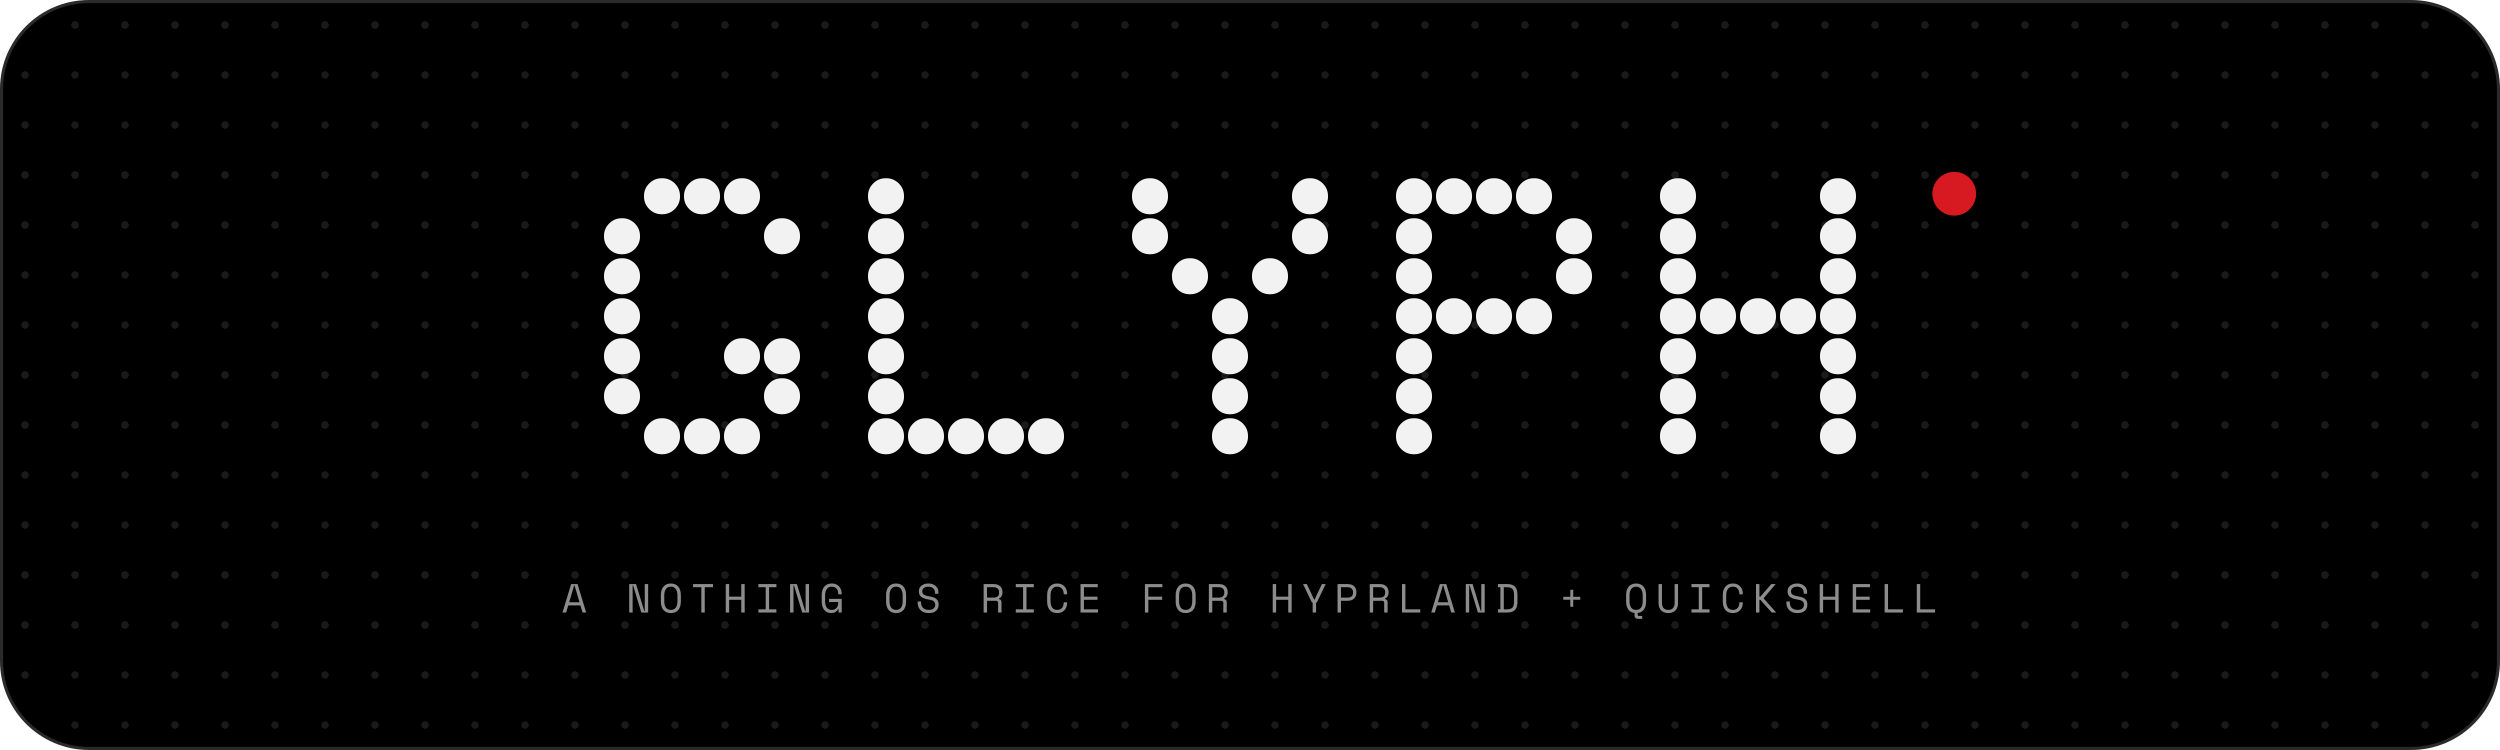
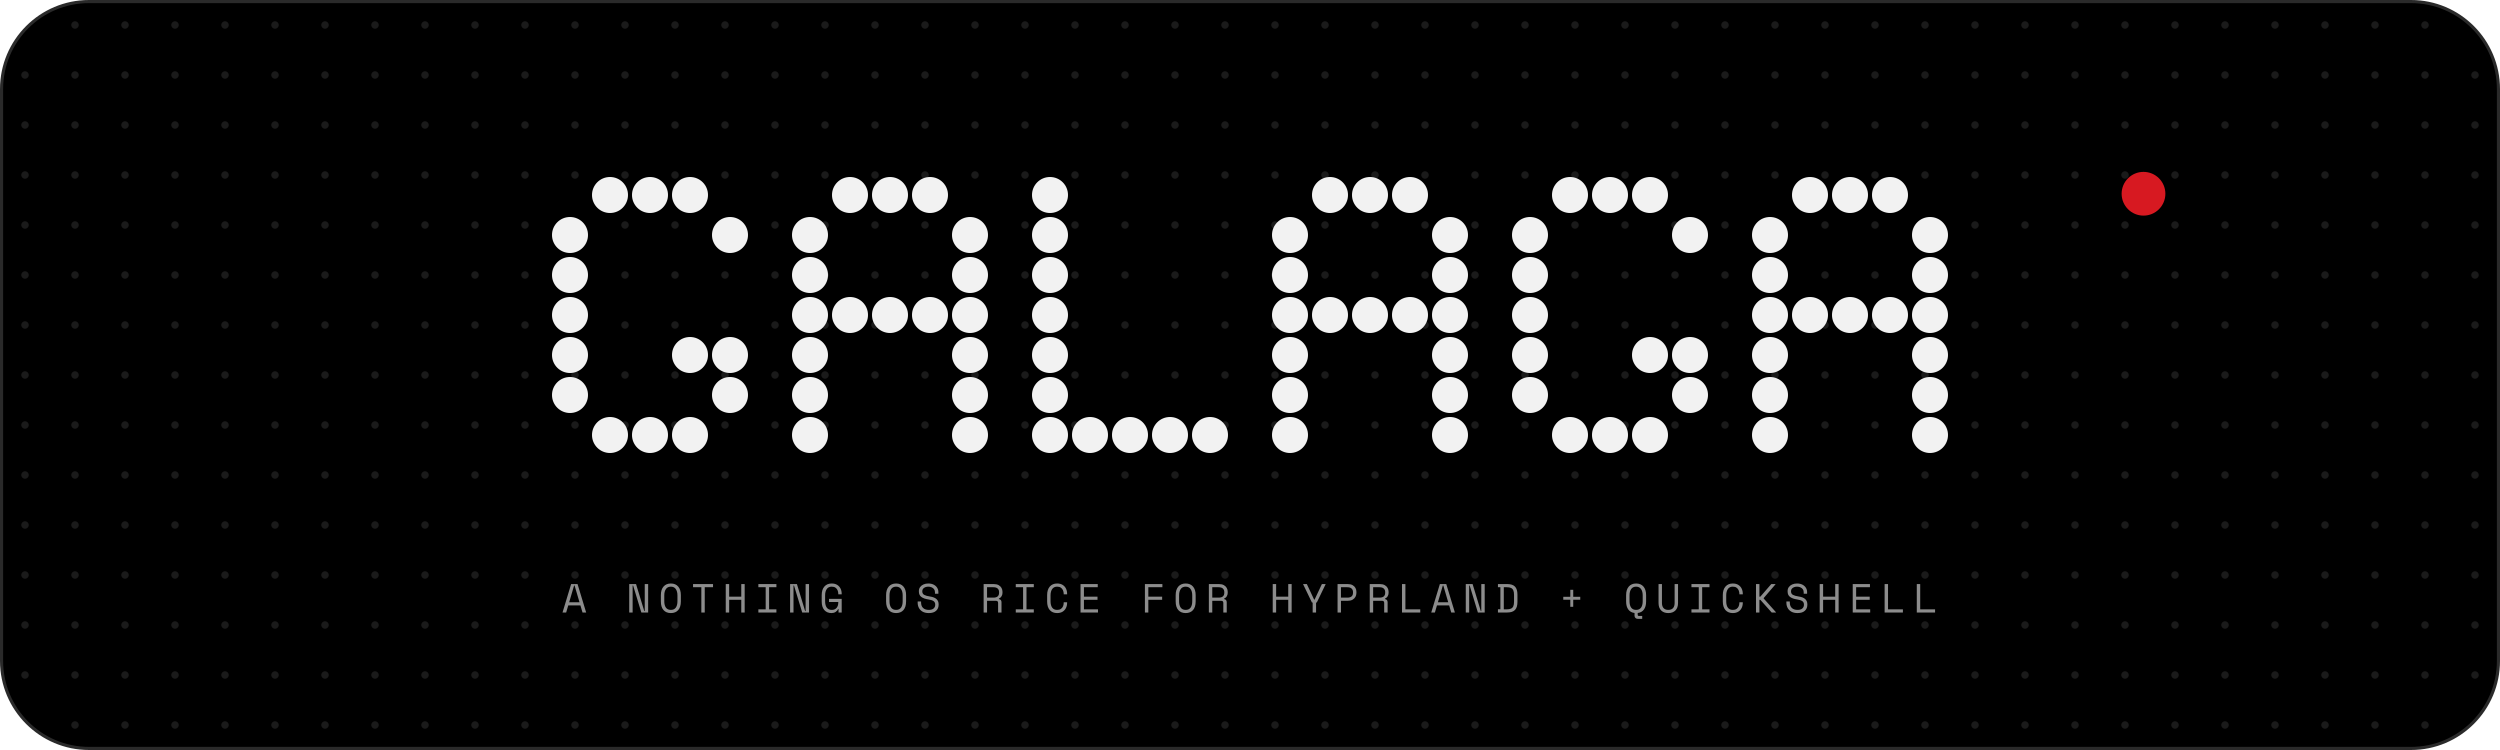
<svg xmlns="http://www.w3.org/2000/svg" width="800" height="240" viewBox="0 0 800 240">
  <defs>
    <pattern id="g" width="16" height="16" patternUnits="userSpaceOnUse">
      <circle cx="8.0" cy="8.0" r="1.2" fill="#1A1A1A" />
    </pattern>
  </defs>
  <rect x=".5" y=".5" width="799" height="239" rx="28" fill="#000000" stroke="#2A2A2A" />
  <rect x="1" y="1" width="798" height="238" rx="28" fill="url(#g)" />
-   <path transform="translate(192.64 146)" fill="#F2F2F2" d="M19.072 -88.96Q16.768 -88.96 15.104 -87.296Q13.44 -85.632 13.44 -83.328V-83.072Q13.44 -80.768 15.104 -79.104Q16.768 -77.44 19.072 -77.44H19.328Q21.632 -77.44 23.296 -79.104Q24.96 -80.768 24.96 -83.072V-83.328Q24.96 -85.632 23.296 -87.296Q21.632 -88.96 19.328 -88.96ZM31.872 -88.96Q29.568 -88.96 27.904 -87.296Q26.24 -85.632 26.24 -83.328V-83.072Q26.24 -80.768 27.904 -79.104Q29.568 -77.44 31.872 -77.44H32.128Q34.432 -77.44 36.096 -79.104Q37.76 -80.768 37.76 -83.072V-83.328Q37.76 -85.632 36.096 -87.296Q34.432 -88.96 32.128 -88.96ZM44.672 -88.96Q42.368 -88.96 40.704 -87.296Q39.04 -85.632 39.04 -83.328V-83.072Q39.04 -80.768 40.704 -79.104Q42.368 -77.44 44.672 -77.44H44.928Q47.232 -77.44 48.896 -79.104Q50.56 -80.768 50.56 -83.072V-83.328Q50.56 -85.632 48.896 -87.296Q47.232 -88.96 44.928 -88.96ZM6.272 -76.16Q3.968 -76.16 2.304 -74.496Q0.64 -72.832 0.64 -70.528V-70.272Q0.64 -67.968 2.304 -66.304Q3.968 -64.64 6.272 -64.64H6.528Q8.832 -64.64 10.496 -66.304Q12.16 -67.968 12.16 -70.272V-70.528Q12.16 -72.832 10.496 -74.496Q8.832 -76.16 6.528 -76.16ZM57.472 -76.16Q55.168 -76.16 53.504 -74.496Q51.84 -72.832 51.84 -70.528V-70.272Q51.84 -67.968 53.504 -66.304Q55.168 -64.64 57.472 -64.64H57.728Q60.032 -64.64 61.696 -66.304Q63.36 -67.968 63.36 -70.272V-70.528Q63.36 -72.832 61.696 -74.496Q60.032 -76.16 57.728 -76.16ZM6.272 -63.36Q3.968 -63.36 2.304 -61.696Q0.64 -60.032 0.64 -57.728V-57.472Q0.64 -55.168 2.304 -53.504Q3.968 -51.84 6.272 -51.84H6.528Q8.832 -51.84 10.496 -53.504Q12.16 -55.168 12.16 -57.472V-57.728Q12.16 -60.032 10.496 -61.696Q8.832 -63.36 6.528 -63.36ZM6.272 -50.56Q3.968 -50.56 2.304 -48.896Q0.64 -47.232 0.64 -44.928V-44.672Q0.64 -42.368 2.304 -40.704Q3.968 -39.04 6.272 -39.04H6.528Q8.832 -39.04 10.496 -40.704Q12.16 -42.368 12.16 -44.672V-44.928Q12.16 -47.232 10.496 -48.896Q8.832 -50.56 6.528 -50.56ZM6.272 -37.76Q3.968 -37.76 2.304 -36.096Q0.64 -34.432 0.64 -32.128V-31.872Q0.64 -29.568 2.304 -27.904Q3.968 -26.24 6.272 -26.24H6.528Q8.832 -26.24 10.496 -27.904Q12.16 -29.568 12.16 -31.872V-32.128Q12.16 -34.432 10.496 -36.096Q8.832 -37.76 6.528 -37.76ZM44.672 -37.76Q42.368 -37.76 40.704 -36.096Q39.04 -34.432 39.04 -32.128V-31.872Q39.04 -29.568 40.704 -27.904Q42.368 -26.24 44.672 -26.24H44.928Q47.232 -26.24 48.896 -27.904Q50.56 -29.568 50.56 -31.872V-32.128Q50.56 -34.432 48.896 -36.096Q47.232 -37.76 44.928 -37.76ZM57.472 -37.76Q55.168 -37.76 53.504 -36.096Q51.84 -34.432 51.84 -32.128V-31.872Q51.84 -29.568 53.504 -27.904Q55.168 -26.24 57.472 -26.24H57.728Q60.032 -26.24 61.696 -27.904Q63.36 -29.568 63.36 -31.872V-32.128Q63.36 -34.432 61.696 -36.096Q60.032 -37.76 57.728 -37.76ZM6.272 -24.96Q3.968 -24.96 2.304 -23.296Q0.64 -21.632 0.64 -19.328V-19.072Q0.64 -16.768 2.304 -15.104Q3.968 -13.44 6.272 -13.44H6.528Q8.832 -13.44 10.496 -15.104Q12.16 -16.768 12.16 -19.072V-19.328Q12.16 -21.632 10.496 -23.296Q8.832 -24.96 6.528 -24.96ZM57.472 -24.96Q55.168 -24.96 53.504 -23.296Q51.84 -21.632 51.84 -19.328V-19.072Q51.84 -16.768 53.504 -15.104Q55.168 -13.44 57.472 -13.44H57.728Q60.032 -13.44 61.696 -15.104Q63.36 -16.768 63.36 -19.072V-19.328Q63.36 -21.632 61.696 -23.296Q60.032 -24.96 57.728 -24.96ZM19.072 -12.16Q16.768 -12.16 15.104 -10.496Q13.44 -8.832 13.44 -6.528V-6.272Q13.44 -3.968 15.104 -2.304Q16.768 -0.64 19.072 -0.64H19.328Q21.632 -0.64 23.296 -2.304Q24.96 -3.968 24.96 -6.272V-6.528Q24.96 -8.832 23.296 -10.496Q21.632 -12.16 19.328 -12.16ZM31.872 -12.16Q29.568 -12.16 27.904 -10.496Q26.24 -8.832 26.24 -6.528V-6.272Q26.24 -3.968 27.904 -2.304Q29.568 -0.64 31.872 -0.64H32.128Q34.432 -0.64 36.096 -2.304Q37.76 -3.968 37.76 -6.272V-6.528Q37.76 -8.832 36.096 -10.496Q34.432 -12.16 32.128 -12.16ZM44.672 -12.16Q42.368 -12.16 40.704 -10.496Q39.04 -8.832 39.04 -6.528V-6.272Q39.04 -3.968 40.704 -2.304Q42.368 -0.64 44.672 -0.64H44.928Q47.232 -0.64 48.896 -2.304Q50.56 -3.968 50.56 -6.272V-6.528Q50.56 -8.832 48.896 -10.496Q47.232 -12.16 44.928 -12.16ZM90.752 -88.96Q88.448 -88.96 86.784 -87.296Q85.12 -85.632 85.12 -83.328V-83.072Q85.12 -80.768 86.784 -79.104Q88.448 -77.44 90.752 -77.44H91.008Q93.312 -77.44 94.976 -79.104Q96.64 -80.768 96.64 -83.072V-83.328Q96.64 -85.632 94.976 -87.296Q93.312 -88.96 91.008 -88.96ZM90.752 -76.16Q88.448 -76.16 86.784 -74.496Q85.12 -72.832 85.12 -70.528V-70.272Q85.12 -67.968 86.784 -66.304Q88.448 -64.64 90.752 -64.64H91.008Q93.312 -64.64 94.976 -66.304Q96.64 -67.968 96.64 -70.272V-70.528Q96.64 -72.832 94.976 -74.496Q93.312 -76.16 91.008 -76.16ZM90.752 -63.36Q88.448 -63.36 86.784 -61.696Q85.12 -60.032 85.12 -57.728V-57.472Q85.12 -55.168 86.784 -53.504Q88.448 -51.84 90.752 -51.84H91.008Q93.312 -51.84 94.976 -53.504Q96.64 -55.168 96.64 -57.472V-57.728Q96.64 -60.032 94.976 -61.696Q93.312 -63.36 91.008 -63.36ZM90.752 -50.56Q88.448 -50.56 86.784 -48.896Q85.12 -47.232 85.12 -44.928V-44.672Q85.12 -42.368 86.784 -40.704Q88.448 -39.04 90.752 -39.04H91.008Q93.312 -39.04 94.976 -40.704Q96.64 -42.368 96.64 -44.672V-44.928Q96.64 -47.232 94.976 -48.896Q93.312 -50.56 91.008 -50.56ZM90.752 -37.76Q88.448 -37.76 86.784 -36.096Q85.12 -34.432 85.12 -32.128V-31.872Q85.12 -29.568 86.784 -27.904Q88.448 -26.24 90.752 -26.24H91.008Q93.312 -26.24 94.976 -27.904Q96.64 -29.568 96.64 -31.872V-32.128Q96.64 -34.432 94.976 -36.096Q93.312 -37.76 91.008 -37.76ZM90.752 -24.96Q88.448 -24.96 86.784 -23.296Q85.12 -21.632 85.12 -19.328V-19.072Q85.12 -16.768 86.784 -15.104Q88.448 -13.44 90.752 -13.44H91.008Q93.312 -13.44 94.976 -15.104Q96.64 -16.768 96.64 -19.072V-19.328Q96.64 -21.632 94.976 -23.296Q93.312 -24.96 91.008 -24.96ZM90.752 -12.16Q88.448 -12.16 86.784 -10.496Q85.12 -8.832 85.12 -6.528V-6.272Q85.12 -3.968 86.784 -2.304Q88.448 -0.64 90.752 -0.64H91.008Q93.312 -0.64 94.976 -2.304Q96.64 -3.968 96.64 -6.272V-6.528Q96.64 -8.832 94.976 -10.496Q93.312 -12.16 91.008 -12.16ZM103.552 -12.16Q101.248 -12.16 99.584 -10.496Q97.92 -8.832 97.92 -6.528V-6.272Q97.92 -3.968 99.584 -2.304Q101.248 -0.64 103.552 -0.64H103.808Q106.112 -0.64 107.776 -2.304Q109.44 -3.968 109.44 -6.272V-6.528Q109.44 -8.832 107.776 -10.496Q106.112 -12.16 103.808 -12.16ZM116.352 -12.16Q114.048 -12.16 112.384 -10.496Q110.72 -8.832 110.72 -6.528V-6.272Q110.72 -3.968 112.384 -2.304Q114.048 -0.64 116.352 -0.64H116.608Q118.912 -0.64 120.576 -2.304Q122.24 -3.968 122.24 -6.272V-6.528Q122.24 -8.832 120.576 -10.496Q118.912 -12.16 116.608 -12.16ZM129.152 -12.16Q126.848 -12.16 125.184 -10.496Q123.52 -8.832 123.52 -6.528V-6.272Q123.52 -3.968 125.184 -2.304Q126.848 -0.64 129.152 -0.64H129.408Q131.712 -0.64 133.376 -2.304Q135.04 -3.968 135.04 -6.272V-6.528Q135.04 -8.832 133.376 -10.496Q131.712 -12.16 129.408 -12.16ZM141.952 -12.16Q139.648 -12.16 137.984 -10.496Q136.32 -8.832 136.32 -6.528V-6.272Q136.32 -3.968 137.984 -2.304Q139.648 -0.64 141.952 -0.64H142.208Q144.512 -0.64 146.176 -2.304Q147.84 -3.968 147.84 -6.272V-6.528Q147.84 -8.832 146.176 -10.496Q144.512 -12.16 142.208 -12.16ZM175.232 -88.96Q172.928 -88.96 171.264 -87.296Q169.6 -85.632 169.6 -83.328V-83.072Q169.6 -80.768 171.264 -79.104Q172.928 -77.44 175.232 -77.44H175.488Q177.792 -77.44 179.456 -79.104Q181.12 -80.768 181.12 -83.072V-83.328Q181.12 -85.632 179.456 -87.296Q177.792 -88.96 175.488 -88.96ZM226.432 -88.96Q224.128 -88.96 222.464 -87.296Q220.8 -85.632 220.8 -83.328V-83.072Q220.8 -80.768 222.464 -79.104Q224.128 -77.44 226.432 -77.44H226.688Q228.992 -77.44 230.656 -79.104Q232.32 -80.768 232.32 -83.072V-83.328Q232.32 -85.632 230.656 -87.296Q228.992 -88.96 226.688 -88.96ZM175.232 -76.16Q172.928 -76.16 171.264 -74.496Q169.6 -72.832 169.6 -70.528V-70.272Q169.6 -67.968 171.264 -66.304Q172.928 -64.64 175.232 -64.64H175.488Q177.792 -64.64 179.456 -66.304Q181.12 -67.968 181.12 -70.272V-70.528Q181.12 -72.832 179.456 -74.496Q177.792 -76.16 175.488 -76.16ZM226.432 -76.16Q224.128 -76.16 222.464 -74.496Q220.8 -72.832 220.8 -70.528V-70.272Q220.8 -67.968 222.464 -66.304Q224.128 -64.64 226.432 -64.64H226.688Q228.992 -64.64 230.656 -66.304Q232.32 -67.968 232.32 -70.272V-70.528Q232.32 -72.832 230.656 -74.496Q228.992 -76.16 226.688 -76.16ZM188.032 -63.36Q185.728 -63.36 184.064 -61.696Q182.4 -60.032 182.4 -57.728V-57.472Q182.4 -55.168 184.064 -53.504Q185.728 -51.84 188.032 -51.84H188.288Q190.592 -51.84 192.256 -53.504Q193.92 -55.168 193.92 -57.472V-57.728Q193.92 -60.032 192.256 -61.696Q190.592 -63.36 188.288 -63.36ZM213.632 -63.36Q211.328 -63.36 209.664 -61.696Q208 -60.032 208 -57.728V-57.472Q208 -55.168 209.664 -53.504Q211.328 -51.84 213.632 -51.84H213.888Q216.192 -51.84 217.856 -53.504Q219.52 -55.168 219.52 -57.472V-57.728Q219.52 -60.032 217.856 -61.696Q216.192 -63.36 213.888 -63.36ZM200.832 -50.56Q198.528 -50.56 196.864 -48.896Q195.2 -47.232 195.2 -44.928V-44.672Q195.2 -42.368 196.864 -40.704Q198.528 -39.04 200.832 -39.04H201.088Q203.392 -39.04 205.056 -40.704Q206.72 -42.368 206.72 -44.672V-44.928Q206.72 -47.232 205.056 -48.896Q203.392 -50.56 201.088 -50.56ZM200.832 -37.76Q198.528 -37.76 196.864 -36.096Q195.2 -34.432 195.2 -32.128V-31.872Q195.2 -29.568 196.864 -27.904Q198.528 -26.24 200.832 -26.24H201.088Q203.392 -26.24 205.056 -27.904Q206.72 -29.568 206.72 -31.872V-32.128Q206.72 -34.432 205.056 -36.096Q203.392 -37.76 201.088 -37.76ZM200.832 -24.96Q198.528 -24.96 196.864 -23.296Q195.2 -21.632 195.2 -19.328V-19.072Q195.2 -16.768 196.864 -15.104Q198.528 -13.44 200.832 -13.44H201.088Q203.392 -13.44 205.056 -15.104Q206.72 -16.768 206.72 -19.072V-19.328Q206.72 -21.632 205.056 -23.296Q203.392 -24.96 201.088 -24.96ZM200.832 -12.16Q198.528 -12.16 196.864 -10.496Q195.2 -8.832 195.2 -6.528V-6.272Q195.2 -3.968 196.864 -2.304Q198.528 -0.64 200.832 -0.64H201.088Q203.392 -0.64 205.056 -2.304Q206.72 -3.968 206.72 -6.272V-6.528Q206.72 -8.832 205.056 -10.496Q203.392 -12.16 201.088 -12.16ZM259.712 -88.96Q257.408 -88.96 255.744 -87.296Q254.08 -85.632 254.08 -83.328V-83.072Q254.08 -80.768 255.744 -79.104Q257.408 -77.44 259.712 -77.44H259.968Q262.272 -77.44 263.936 -79.104Q265.6 -80.768 265.6 -83.072V-83.328Q265.6 -85.632 263.936 -87.296Q262.272 -88.96 259.968 -88.96ZM272.512 -88.96Q270.208 -88.96 268.544 -87.296Q266.88 -85.632 266.88 -83.328V-83.072Q266.88 -80.768 268.544 -79.104Q270.208 -77.44 272.512 -77.44H272.768Q275.072 -77.44 276.736 -79.104Q278.4 -80.768 278.4 -83.072V-83.328Q278.4 -85.632 276.736 -87.296Q275.072 -88.96 272.768 -88.96ZM285.312 -88.96Q283.008 -88.96 281.344 -87.296Q279.68 -85.632 279.68 -83.328V-83.072Q279.68 -80.768 281.344 -79.104Q283.008 -77.44 285.312 -77.44H285.568Q287.872 -77.44 289.536 -79.104Q291.2 -80.768 291.2 -83.072V-83.328Q291.2 -85.632 289.536 -87.296Q287.872 -88.96 285.568 -88.96ZM298.112 -88.96Q295.808 -88.96 294.144 -87.296Q292.48 -85.632 292.48 -83.328V-83.072Q292.48 -80.768 294.144 -79.104Q295.808 -77.44 298.112 -77.44H298.368Q300.672 -77.44 302.336 -79.104Q304.0 -80.768 304.0 -83.072V-83.328Q304.0 -85.632 302.336 -87.296Q300.672 -88.96 298.368 -88.96ZM259.712 -76.16Q257.408 -76.16 255.744 -74.496Q254.08 -72.832 254.08 -70.528V-70.272Q254.08 -67.968 255.744 -66.304Q257.408 -64.64 259.712 -64.64H259.968Q262.272 -64.64 263.936 -66.304Q265.6 -67.968 265.6 -70.272V-70.528Q265.6 -72.832 263.936 -74.496Q262.272 -76.16 259.968 -76.16ZM310.912 -76.16Q308.608 -76.16 306.944 -74.496Q305.28 -72.832 305.28 -70.528V-70.272Q305.28 -67.968 306.944 -66.304Q308.608 -64.64 310.912 -64.64H311.168Q313.472 -64.64 315.136 -66.304Q316.8 -67.968 316.8 -70.272V-70.528Q316.8 -72.832 315.136 -74.496Q313.472 -76.16 311.168 -76.16ZM259.712 -63.36Q257.408 -63.36 255.744 -61.696Q254.08 -60.032 254.08 -57.728V-57.472Q254.08 -55.168 255.744 -53.504Q257.408 -51.84 259.712 -51.84H259.968Q262.272 -51.84 263.936 -53.504Q265.6 -55.168 265.6 -57.472V-57.728Q265.6 -60.032 263.936 -61.696Q262.272 -63.36 259.968 -63.36ZM310.912 -63.36Q308.608 -63.36 306.944 -61.696Q305.28 -60.032 305.28 -57.728V-57.472Q305.28 -55.168 306.944 -53.504Q308.608 -51.84 310.912 -51.84H311.168Q313.472 -51.84 315.136 -53.504Q316.8 -55.168 316.8 -57.472V-57.728Q316.8 -60.032 315.136 -61.696Q313.472 -63.36 311.168 -63.36ZM259.712 -50.56Q257.408 -50.56 255.744 -48.896Q254.08 -47.232 254.08 -44.928V-44.672Q254.08 -42.368 255.744 -40.704Q257.408 -39.04 259.712 -39.04H259.968Q262.272 -39.04 263.936 -40.704Q265.6 -42.368 265.6 -44.672V-44.928Q265.6 -47.232 263.936 -48.896Q262.272 -50.56 259.968 -50.56ZM272.512 -50.56Q270.208 -50.56 268.544 -48.896Q266.88 -47.232 266.88 -44.928V-44.672Q266.88 -42.368 268.544 -40.704Q270.208 -39.04 272.512 -39.04H272.768Q275.072 -39.04 276.736 -40.704Q278.4 -42.368 278.4 -44.672V-44.928Q278.4 -47.232 276.736 -48.896Q275.072 -50.56 272.768 -50.56ZM285.312 -50.56Q283.008 -50.56 281.344 -48.896Q279.68 -47.232 279.68 -44.928V-44.672Q279.68 -42.368 281.344 -40.704Q283.008 -39.04 285.312 -39.04H285.568Q287.872 -39.04 289.536 -40.704Q291.2 -42.368 291.2 -44.672V-44.928Q291.2 -47.232 289.536 -48.896Q287.872 -50.56 285.568 -50.56ZM298.112 -50.56Q295.808 -50.56 294.144 -48.896Q292.48 -47.232 292.48 -44.928V-44.672Q292.48 -42.368 294.144 -40.704Q295.808 -39.04 298.112 -39.04H298.368Q300.672 -39.04 302.336 -40.704Q304.0 -42.368 304.0 -44.672V-44.928Q304.0 -47.232 302.336 -48.896Q300.672 -50.56 298.368 -50.56ZM259.712 -37.76Q257.408 -37.76 255.744 -36.096Q254.08 -34.432 254.08 -32.128V-31.872Q254.08 -29.568 255.744 -27.904Q257.408 -26.24 259.712 -26.24H259.968Q262.272 -26.24 263.936 -27.904Q265.6 -29.568 265.6 -31.872V-32.128Q265.6 -34.432 263.936 -36.096Q262.272 -37.76 259.968 -37.76ZM259.712 -24.96Q257.408 -24.96 255.744 -23.296Q254.08 -21.632 254.08 -19.328V-19.072Q254.08 -16.768 255.744 -15.104Q257.408 -13.44 259.712 -13.44H259.968Q262.272 -13.44 263.936 -15.104Q265.6 -16.768 265.6 -19.072V-19.328Q265.6 -21.632 263.936 -23.296Q262.272 -24.96 259.968 -24.96ZM259.712 -12.16Q257.408 -12.16 255.744 -10.496Q254.08 -8.832 254.08 -6.528V-6.272Q254.08 -3.968 255.744 -2.304Q257.408 -0.64 259.712 -0.64H259.968Q262.272 -0.64 263.936 -2.304Q265.6 -3.968 265.6 -6.272V-6.528Q265.6 -8.832 263.936 -10.496Q262.272 -12.16 259.968 -12.16ZM344.192 -88.96Q341.888 -88.96 340.224 -87.296Q338.56 -85.632 338.56 -83.328V-83.072Q338.56 -80.768 340.224 -79.104Q341.888 -77.44 344.192 -77.44H344.448Q346.752 -77.44 348.416 -79.104Q350.08 -80.768 350.08 -83.072V-83.328Q350.08 -85.632 348.416 -87.296Q346.752 -88.96 344.448 -88.96ZM395.392 -88.96Q393.088 -88.96 391.424 -87.296Q389.76 -85.632 389.76 -83.328V-83.072Q389.76 -80.768 391.424 -79.104Q393.088 -77.44 395.392 -77.44H395.648Q397.952 -77.44 399.616 -79.104Q401.28 -80.768 401.28 -83.072V-83.328Q401.28 -85.632 399.616 -87.296Q397.952 -88.96 395.648 -88.96ZM344.192 -76.16Q341.888 -76.16 340.224 -74.496Q338.56 -72.832 338.56 -70.528V-70.272Q338.56 -67.968 340.224 -66.304Q341.888 -64.64 344.192 -64.64H344.448Q346.752 -64.64 348.416 -66.304Q350.08 -67.968 350.08 -70.272V-70.528Q350.08 -72.832 348.416 -74.496Q346.752 -76.16 344.448 -76.16ZM395.392 -76.16Q393.088 -76.16 391.424 -74.496Q389.76 -72.832 389.76 -70.528V-70.272Q389.76 -67.968 391.424 -66.304Q393.088 -64.64 395.392 -64.64H395.648Q397.952 -64.64 399.616 -66.304Q401.28 -67.968 401.28 -70.272V-70.528Q401.28 -72.832 399.616 -74.496Q397.952 -76.16 395.648 -76.16ZM344.192 -63.36Q341.888 -63.36 340.224 -61.696Q338.56 -60.032 338.56 -57.728V-57.472Q338.56 -55.168 340.224 -53.504Q341.888 -51.84 344.192 -51.84H344.448Q346.752 -51.84 348.416 -53.504Q350.08 -55.168 350.08 -57.472V-57.728Q350.08 -60.032 348.416 -61.696Q346.752 -63.36 344.448 -63.36ZM395.392 -63.36Q393.088 -63.36 391.424 -61.696Q389.76 -60.032 389.76 -57.728V-57.472Q389.76 -55.168 391.424 -53.504Q393.088 -51.84 395.392 -51.84H395.648Q397.952 -51.84 399.616 -53.504Q401.28 -55.168 401.28 -57.472V-57.728Q401.28 -60.032 399.616 -61.696Q397.952 -63.36 395.648 -63.36ZM344.192 -50.56Q341.888 -50.56 340.224 -48.896Q338.56 -47.232 338.56 -44.928V-44.672Q338.56 -42.368 340.224 -40.704Q341.888 -39.04 344.192 -39.04H344.448Q346.752 -39.04 348.416 -40.704Q350.08 -42.368 350.08 -44.672V-44.928Q350.08 -47.232 348.416 -48.896Q346.752 -50.56 344.448 -50.56ZM356.992 -50.56Q354.688 -50.56 353.024 -48.896Q351.36 -47.232 351.36 -44.928V-44.672Q351.36 -42.368 353.024 -40.704Q354.688 -39.04 356.992 -39.04H357.248Q359.552 -39.04 361.216 -40.704Q362.88 -42.368 362.88 -44.672V-44.928Q362.88 -47.232 361.216 -48.896Q359.552 -50.56 357.248 -50.56ZM369.792 -50.56Q367.488 -50.56 365.824 -48.896Q364.16 -47.232 364.16 -44.928V-44.672Q364.16 -42.368 365.824 -40.704Q367.488 -39.04 369.792 -39.04H370.048Q372.352 -39.04 374.016 -40.704Q375.68 -42.368 375.68 -44.672V-44.928Q375.68 -47.232 374.016 -48.896Q372.352 -50.56 370.048 -50.56ZM382.592 -50.56Q380.288 -50.56 378.624 -48.896Q376.96 -47.232 376.96 -44.928V-44.672Q376.96 -42.368 378.624 -40.704Q380.288 -39.04 382.592 -39.04H382.848Q385.152 -39.04 386.816 -40.704Q388.48 -42.368 388.48 -44.672V-44.928Q388.48 -47.232 386.816 -48.896Q385.152 -50.56 382.848 -50.56ZM395.392 -50.56Q393.088 -50.56 391.424 -48.896Q389.76 -47.232 389.76 -44.928V-44.672Q389.76 -42.368 391.424 -40.704Q393.088 -39.04 395.392 -39.04H395.648Q397.952 -39.04 399.616 -40.704Q401.28 -42.368 401.28 -44.672V-44.928Q401.28 -47.232 399.616 -48.896Q397.952 -50.56 395.648 -50.56ZM344.192 -37.76Q341.888 -37.76 340.224 -36.096Q338.56 -34.432 338.56 -32.128V-31.872Q338.56 -29.568 340.224 -27.904Q341.888 -26.24 344.192 -26.24H344.448Q346.752 -26.24 348.416 -27.904Q350.08 -29.568 350.08 -31.872V-32.128Q350.08 -34.432 348.416 -36.096Q346.752 -37.76 344.448 -37.76ZM395.392 -37.76Q393.088 -37.76 391.424 -36.096Q389.76 -34.432 389.76 -32.128V-31.872Q389.76 -29.568 391.424 -27.904Q393.088 -26.24 395.392 -26.24H395.648Q397.952 -26.24 399.616 -27.904Q401.28 -29.568 401.28 -31.872V-32.128Q401.28 -34.432 399.616 -36.096Q397.952 -37.76 395.648 -37.76ZM344.192 -24.96Q341.888 -24.96 340.224 -23.296Q338.56 -21.632 338.56 -19.328V-19.072Q338.56 -16.768 340.224 -15.104Q341.888 -13.44 344.192 -13.44H344.448Q346.752 -13.44 348.416 -15.104Q350.08 -16.768 350.08 -19.072V-19.328Q350.08 -21.632 348.416 -23.296Q346.752 -24.96 344.448 -24.96ZM395.392 -24.96Q393.088 -24.96 391.424 -23.296Q389.76 -21.632 389.76 -19.328V-19.072Q389.76 -16.768 391.424 -15.104Q393.088 -13.44 395.392 -13.44H395.648Q397.952 -13.44 399.616 -15.104Q401.28 -16.768 401.28 -19.072V-19.328Q401.28 -21.632 399.616 -23.296Q397.952 -24.96 395.648 -24.96ZM344.192 -12.16Q341.888 -12.16 340.224 -10.496Q338.56 -8.832 338.56 -6.528V-6.272Q338.56 -3.968 340.224 -2.304Q341.888 -0.64 344.192 -0.64H344.448Q346.752 -0.64 348.416 -2.304Q350.08 -3.968 350.08 -6.272V-6.528Q350.08 -8.832 348.416 -10.496Q346.752 -12.16 344.448 -12.16ZM395.392 -12.16Q393.088 -12.16 391.424 -10.496Q389.76 -8.832 389.76 -6.528V-6.272Q389.76 -3.968 391.424 -2.304Q393.088 -0.64 395.392 -0.64H395.648Q397.952 -0.64 399.616 -2.304Q401.28 -3.968 401.28 -6.272V-6.528Q401.28 -8.832 399.616 -10.496Q397.952 -12.16 395.648 -12.16Z" />
-   <circle cx="625.36" cy="62" r="7" fill="#D71921" />
+   <g fill="#F2F2F2">
+     <circle cx="195.20" cy="62.40" r="5.76" />
+     <circle cx="208.00" cy="62.40" r="5.76" />
+     <circle cx="220.80" cy="62.40" r="5.76" />
+     <circle cx="182.40" cy="75.20" r="5.76" />
+     <circle cx="233.60" cy="75.20" r="5.76" />
+     <circle cx="182.40" cy="88.00" r="5.76" />
+     <circle cx="182.40" cy="100.80" r="5.76" />
+     <circle cx="182.40" cy="113.60" r="5.76" />
+     <circle cx="220.80" cy="113.60" r="5.76" />
+     <circle cx="233.60" cy="113.60" r="5.76" />
+     <circle cx="182.40" cy="126.40" r="5.76" />
+     <circle cx="233.60" cy="126.40" r="5.76" />
+     <circle cx="195.20" cy="139.20" r="5.76" />
+     <circle cx="208.00" cy="139.20" r="5.76" />
+     <circle cx="220.80" cy="139.20" r="5.76" />
+     <circle cx="272.00" cy="62.40" r="5.76" />
+     <circle cx="284.80" cy="62.40" r="5.76" />
+     <circle cx="297.60" cy="62.40" r="5.76" />
+     <circle cx="259.20" cy="75.20" r="5.76" />
+     <circle cx="310.40" cy="75.20" r="5.76" />
+     <circle cx="259.20" cy="88.00" r="5.76" />
+     <circle cx="310.40" cy="88.00" r="5.76" />
+     <circle cx="259.20" cy="100.80" r="5.76" />
+     <circle cx="272.00" cy="100.80" r="5.76" />
+     <circle cx="284.80" cy="100.80" r="5.76" />
+     <circle cx="297.60" cy="100.80" r="5.76" />
+     <circle cx="310.40" cy="100.80" r="5.76" />
+     <circle cx="259.20" cy="113.60" r="5.76" />
+     <circle cx="310.40" cy="113.60" r="5.76" />
+     <circle cx="259.20" cy="126.40" r="5.76" />
+     <circle cx="310.40" cy="126.40" r="5.76" />
+     <circle cx="259.20" cy="139.20" r="5.76" />
+     <circle cx="310.40" cy="139.20" r="5.76" />
+     <circle cx="336.00" cy="62.40" r="5.76" />
+     <circle cx="336.00" cy="75.20" r="5.76" />
+     <circle cx="336.00" cy="88.00" r="5.76" />
+     <circle cx="336.00" cy="100.80" r="5.76" />
+     <circle cx="336.00" cy="113.60" r="5.76" />
+     <circle cx="336.00" cy="126.40" r="5.76" />
+     <circle cx="336.00" cy="139.20" r="5.76" />
+     <circle cx="348.80" cy="139.20" r="5.76" />
+     <circle cx="361.60" cy="139.20" r="5.76" />
+     <circle cx="374.40" cy="139.20" r="5.76" />
+     <circle cx="387.20" cy="139.20" r="5.76" />
+     <circle cx="425.60" cy="62.40" r="5.76" />
+     <circle cx="438.40" cy="62.40" r="5.76" />
+     <circle cx="451.20" cy="62.40" r="5.76" />
+     <circle cx="412.80" cy="75.20" r="5.76" />
+     <circle cx="464.00" cy="75.20" r="5.76" />
+     <circle cx="412.80" cy="88.00" r="5.76" />
+     <circle cx="464.00" cy="88.00" r="5.76" />
+     <circle cx="412.80" cy="100.80" r="5.76" />
+     <circle cx="425.60" cy="100.80" r="5.76" />
+     <circle cx="438.40" cy="100.80" r="5.76" />
+     <circle cx="451.20" cy="100.80" r="5.76" />
+     <circle cx="464.00" cy="100.80" r="5.76" />
+     <circle cx="412.80" cy="113.60" r="5.76" />
+     <circle cx="464.00" cy="113.60" r="5.76" />
+     <circle cx="412.80" cy="126.40" r="5.76" />
+     <circle cx="464.00" cy="126.40" r="5.76" />
+     <circle cx="412.80" cy="139.20" r="5.76" />
+     <circle cx="464.00" cy="139.20" r="5.76" />
+     <circle cx="502.40" cy="62.40" r="5.76" />
+     <circle cx="515.20" cy="62.40" r="5.76" />
+     <circle cx="528.00" cy="62.40" r="5.76" />
+     <circle cx="489.60" cy="75.20" r="5.76" />
+     <circle cx="540.80" cy="75.20" r="5.76" />
+     <circle cx="489.60" cy="88.00" r="5.76" />
+     <circle cx="489.60" cy="100.80" r="5.76" />
+     <circle cx="489.60" cy="113.60" r="5.76" />
+     <circle cx="528.00" cy="113.60" r="5.76" />
+     <circle cx="540.80" cy="113.60" r="5.76" />
+     <circle cx="489.60" cy="126.40" r="5.76" />
+     <circle cx="540.80" cy="126.40" r="5.76" />
+     <circle cx="502.40" cy="139.20" r="5.76" />
+     <circle cx="515.20" cy="139.20" r="5.76" />
+     <circle cx="528.00" cy="139.20" r="5.76" />
+     <circle cx="579.20" cy="62.40" r="5.76" />
+     <circle cx="592.00" cy="62.40" r="5.76" />
+     <circle cx="604.80" cy="62.40" r="5.76" />
+     <circle cx="566.40" cy="75.20" r="5.76" />
+     <circle cx="617.60" cy="75.20" r="5.76" />
+     <circle cx="566.40" cy="88.00" r="5.76" />
+     <circle cx="617.60" cy="88.00" r="5.76" />
+     <circle cx="566.40" cy="100.80" r="5.76" />
+     <circle cx="579.20" cy="100.80" r="5.76" />
+     <circle cx="592.00" cy="100.80" r="5.76" />
+     <circle cx="604.80" cy="100.80" r="5.76" />
+     <circle cx="617.60" cy="100.80" r="5.76" />
+     <circle cx="566.40" cy="113.60" r="5.76" />
+     <circle cx="617.60" cy="113.60" r="5.76" />
+     <circle cx="566.40" cy="126.40" r="5.76" />
+     <circle cx="617.60" cy="126.40" r="5.76" />
+     <circle cx="566.40" cy="139.20" r="5.76" />
+     <circle cx="617.60" cy="139.20" r="5.76" />
+   </g>
+   <circle cx="685.92" cy="62" r="7" fill="#D71921" />
  <path transform="translate(179.81 196.00)" fill="#8C8C8C" d="M0.195 0.0 2.951 -9.1H5.005L7.761 0.0H6.591L5.928 -2.262H2.028L1.365 0.0ZM2.327 -3.276H5.629L4.056 -8.632H3.9ZM21.541 0.0V-9.1H23.725L26.351 -0.468H26.507V-9.1H27.599V0.0H25.415L22.789 -8.632H22.633V0.0ZM34.866 0.182Q33.371 0.182 32.519 -0.773Q31.668 -1.729 31.668 -3.536V-5.564Q31.668 -7.319 32.519 -8.3Q33.371 -9.282 34.866 -9.282Q36.374 -9.282 37.219 -8.3Q38.064 -7.319 38.064 -5.564V-3.536Q38.064 -1.729 37.219 -0.773Q36.374 0.182 34.866 0.182ZM34.866 -0.832Q35.919 -0.832 36.445 -1.56Q36.972 -2.288 36.972 -3.614V-5.486Q36.972 -6.734 36.445 -7.501Q35.919 -8.268 34.866 -8.268Q33.813 -8.268 33.286 -7.501Q32.76 -6.734 32.76 -5.486V-3.614Q32.76 -2.288 33.286 -1.56Q33.813 -0.832 34.866 -0.832ZM44.616 0.0V-8.086H41.964V-9.1H48.36V-8.086H45.708V0.0ZM52.429 0.0V-9.1H53.521V-5.07H57.395V-9.1H58.487V0.0H57.395V-4.056H53.521V0.0ZM62.868 0.0V-1.014H65.208V-8.086H62.868V-9.1H68.64V-8.086H66.3V-1.014H68.64V0.0ZM73.021 0.0V-9.1H75.205L77.831 -0.468H77.987V-9.1H79.079V0.0H76.895L74.269 -8.632H74.113V0.0ZM86.281 0.182Q84.825 0.182 83.98 -0.773Q83.135 -1.729 83.135 -3.536V-5.564Q83.135 -7.319 83.986 -8.3Q84.838 -9.282 86.333 -9.282Q87.373 -9.282 88.088 -8.84Q88.803 -8.398 89.167 -7.65Q89.531 -6.903 89.531 -5.98V-5.824H88.439V-5.98Q88.439 -6.578 88.224 -7.098Q88.01 -7.618 87.542 -7.943Q87.074 -8.268 86.333 -8.268Q85.28 -8.268 84.754 -7.501Q84.227 -6.734 84.227 -5.486V-3.614Q84.227 -2.288 84.76 -1.56Q85.293 -0.832 86.359 -0.832Q87.321 -0.832 87.88 -1.462Q88.439 -2.093 88.439 -3.198V-3.354H85.475V-4.368H89.531V0.0H88.517V-1.092H88.361Q88.153 -0.533 87.587 -0.176Q87.022 0.182 86.281 0.182ZM106.938 0.182Q105.443 0.182 104.591 -0.773Q103.74 -1.729 103.74 -3.536V-5.564Q103.74 -7.319 104.591 -8.3Q105.443 -9.282 106.938 -9.282Q108.446 -9.282 109.291 -8.3Q110.136 -7.319 110.136 -5.564V-3.536Q110.136 -1.729 109.291 -0.773Q108.446 0.182 106.938 0.182ZM106.938 -0.832Q107.991 -0.832 108.517 -1.56Q109.044 -2.288 109.044 -3.614V-5.486Q109.044 -6.734 108.517 -7.501Q107.991 -8.268 106.938 -8.268Q105.885 -8.268 105.358 -7.501Q104.832 -6.734 104.832 -5.486V-3.614Q104.832 -2.288 105.358 -1.56Q105.885 -0.832 106.938 -0.832ZM117.416 0.182Q116.246 0.182 115.453 -0.253Q114.66 -0.689 114.25 -1.443Q113.841 -2.197 113.841 -3.146V-3.536H114.933V-3.224Q114.933 -2.041 115.596 -1.436Q116.259 -0.832 117.416 -0.832Q118.43 -0.832 118.943 -1.287Q119.457 -1.742 119.457 -2.47V-2.548Q119.457 -3.263 118.93 -3.64Q118.404 -4.017 117.221 -4.186Q115.856 -4.381 115.043 -4.96Q114.231 -5.538 114.231 -6.708V-6.864Q114.231 -7.579 114.614 -8.118Q114.998 -8.658 115.674 -8.97Q116.35 -9.282 117.234 -9.282Q118.261 -9.282 118.982 -8.905Q119.704 -8.528 120.087 -7.91Q120.471 -7.293 120.471 -6.552V-6.006H119.379V-6.474Q119.379 -7.072 119.08 -7.468Q118.781 -7.865 118.287 -8.066Q117.793 -8.268 117.221 -8.268Q116.727 -8.268 116.291 -8.099Q115.856 -7.93 115.589 -7.611Q115.323 -7.293 115.323 -6.825V-6.747Q115.323 -5.993 115.934 -5.648Q116.545 -5.304 117.767 -5.122Q119.197 -4.914 119.873 -4.29Q120.549 -3.666 120.549 -2.626V-2.47Q120.549 -1.287 119.749 -0.552Q118.95 0.182 117.416 0.182ZM134.953 0.0V-9.1H138.203Q139.139 -9.1 139.756 -8.755Q140.374 -8.411 140.679 -7.852Q140.985 -7.293 140.985 -6.63V-6.24Q140.985 -5.733 140.705 -5.226Q140.426 -4.719 139.841 -4.446V-4.29Q140.231 -4.238 140.452 -3.984Q140.673 -3.731 140.673 -3.276V0.0H139.581V-3.042Q139.581 -3.38 139.425 -3.562Q139.269 -3.744 138.879 -3.744H136.045V0.0ZM136.045 -4.758H138.073Q139.893 -4.758 139.893 -6.318V-6.552Q139.893 -7.241 139.444 -7.663Q138.996 -8.086 138.073 -8.086H136.045ZM145.236 0.0V-1.014H147.576V-8.086H145.236V-9.1H151.008V-8.086H148.668V-1.014H151.008V0.0ZM158.47 0.182Q156.975 0.182 156.123 -0.773Q155.272 -1.729 155.272 -3.536V-5.564Q155.272 -7.319 156.123 -8.3Q156.975 -9.282 158.47 -9.282Q159.51 -9.282 160.225 -8.84Q160.94 -8.398 161.304 -7.65Q161.668 -6.903 161.668 -5.98V-5.824H160.576V-5.98Q160.563 -6.578 160.348 -7.098Q160.134 -7.618 159.672 -7.943Q159.211 -8.268 158.47 -8.268Q157.417 -8.268 156.89 -7.501Q156.364 -6.734 156.364 -5.486V-3.614Q156.364 -2.288 156.89 -1.56Q157.417 -0.832 158.47 -0.832Q159.211 -0.832 159.679 -1.157Q160.147 -1.482 160.361 -2.002Q160.576 -2.522 160.576 -3.12V-3.276H161.668V-3.12Q161.668 -2.197 161.304 -1.45Q160.94 -0.702 160.225 -0.26Q159.51 0.182 158.47 0.182ZM165.958 0.0V-9.1H171.47V-8.086H167.05V-5.07H171.392V-4.056H167.05V-1.014H171.548V0.0ZM186.563 0.0V-9.1H192.153V-8.086H187.655V-5.07H192.075V-4.056H187.655V0.0ZM199.602 0.182Q198.107 0.182 197.255 -0.773Q196.404 -1.729 196.404 -3.536V-5.564Q196.404 -7.319 197.255 -8.3Q198.107 -9.282 199.602 -9.282Q201.11 -9.282 201.955 -8.3Q202.8 -7.319 202.8 -5.564V-3.536Q202.8 -1.729 201.955 -0.773Q201.11 0.182 199.602 0.182ZM199.602 -0.832Q200.655 -0.832 201.181 -1.56Q201.708 -2.288 201.708 -3.614V-5.486Q201.708 -6.734 201.181 -7.501Q200.655 -8.268 199.602 -8.268Q198.549 -8.268 198.022 -7.501Q197.496 -6.734 197.496 -5.486V-3.614Q197.496 -2.288 198.022 -1.56Q198.549 -0.832 199.602 -0.832ZM207.025 0.0V-9.1H210.275Q211.211 -9.1 211.828 -8.755Q212.446 -8.411 212.751 -7.852Q213.057 -7.293 213.057 -6.63V-6.24Q213.057 -5.733 212.777 -5.226Q212.498 -4.719 211.913 -4.446V-4.29Q212.303 -4.238 212.524 -3.984Q212.745 -3.731 212.745 -3.276V0.0H211.653V-3.042Q211.653 -3.38 211.497 -3.562Q211.341 -3.744 210.951 -3.744H208.117V0.0ZM208.117 -4.758H210.145Q211.965 -4.758 211.965 -6.318V-6.552Q211.965 -7.241 211.516 -7.663Q211.068 -8.086 210.145 -8.086H208.117ZM227.461 0.0V-9.1H228.553V-5.07H232.427V-9.1H233.519V0.0H232.427V-4.056H228.553V0.0ZM240.24 0.0V-3.198H240.006L237.159 -9.1H238.381L240.708 -4.134H240.864L243.191 -9.1H244.413L241.566 -3.198H241.332V0.0ZM248.209 0.0V-9.1H251.459Q252.395 -9.1 253.012 -8.755Q253.63 -8.411 253.935 -7.852Q254.241 -7.293 254.241 -6.63V-6.24Q254.241 -5.577 253.929 -5.005Q253.617 -4.433 252.999 -4.088Q252.382 -3.744 251.459 -3.744H249.301V0.0ZM249.301 -4.758H251.329Q253.149 -4.758 253.149 -6.318V-6.552Q253.149 -7.241 252.7 -7.663Q252.252 -8.086 251.329 -8.086H249.301ZM258.505 0.0V-9.1H261.755Q262.691 -9.1 263.308 -8.755Q263.926 -8.411 264.231 -7.852Q264.537 -7.293 264.537 -6.63V-6.24Q264.537 -5.733 264.257 -5.226Q263.978 -4.719 263.393 -4.446V-4.29Q263.783 -4.238 264.004 -3.984Q264.225 -3.731 264.225 -3.276V0.0H263.133V-3.042Q263.133 -3.38 262.977 -3.562Q262.821 -3.744 262.431 -3.744H259.597V0.0ZM259.597 -4.758H261.625Q263.445 -4.758 263.445 -6.318V-6.552Q263.445 -7.241 262.996 -7.663Q262.548 -8.086 261.625 -8.086H259.597ZM268.827 0.0V-9.1H269.919V-1.014H274.677V0.0ZM278.187 0.0 280.943 -9.1H282.997L285.753 0.0H284.583L283.92 -2.262H280.02L279.357 0.0ZM280.319 -3.276H283.621L282.048 -8.632H281.892ZM289.237 0.0V-9.1H291.421L294.047 -0.468H294.203V-9.1H295.295V0.0H293.111L290.485 -8.632H290.329V0.0ZM299.533 0.0V-1.027H300.313V-8.086H299.533V-9.1H302.523Q304.2 -9.1 304.986 -8.287Q305.773 -7.475 305.773 -5.72V-3.38Q305.773 -1.625 304.986 -0.812Q304.2 0.0 302.523 0.0ZM301.405 -1.014H302.367Q303.16 -1.014 303.673 -1.228Q304.187 -1.443 304.434 -1.976Q304.681 -2.509 304.681 -3.458V-5.642Q304.681 -6.591 304.434 -7.124Q304.187 -7.657 303.673 -7.872Q303.16 -8.086 302.367 -8.086H301.405ZM322.686 -1.833V-4.082H320.437V-5.018H322.686V-7.267H323.622V-5.018H325.871V-4.082H323.622V-1.833ZM344.24 2.028Q343.798 2.028 343.518 1.742Q343.239 1.456 343.239 1.014V0.156Q341.965 0.0 341.256 -0.943Q340.548 -1.885 340.548 -3.536V-5.564Q340.548 -7.319 341.399 -8.3Q342.251 -9.282 343.746 -9.282Q345.254 -9.282 346.099 -8.3Q346.944 -7.319 346.944 -5.564V-3.536Q346.944 -1.885 346.235 -0.936Q345.527 0.013 344.253 0.156V0.702Q344.253 1.092 344.604 1.092H345.696V2.028ZM343.746 -0.832Q344.799 -0.832 345.325 -1.56Q345.852 -2.288 345.852 -3.614V-5.486Q345.852 -6.734 345.325 -7.501Q344.799 -8.268 343.746 -8.268Q342.693 -8.268 342.166 -7.501Q341.64 -6.734 341.64 -5.486V-3.614Q341.64 -2.288 342.166 -1.56Q342.693 -0.832 343.746 -0.832ZM354.042 0.182Q352.599 0.182 351.76 -0.656Q350.922 -1.495 350.922 -3.068V-9.1H352.014V-3.068Q352.014 -1.976 352.534 -1.404Q353.054 -0.832 354.042 -0.832Q355.043 -0.832 355.556 -1.404Q356.07 -1.976 356.07 -3.068V-9.1H357.162V-3.068Q357.162 -1.495 356.323 -0.656Q355.485 0.182 354.042 0.182ZM361.452 0.0V-1.014H363.792V-8.086H361.452V-9.1H367.224V-8.086H364.884V-1.014H367.224V0.0ZM374.686 0.182Q373.191 0.182 372.339 -0.773Q371.488 -1.729 371.488 -3.536V-5.564Q371.488 -7.319 372.339 -8.3Q373.191 -9.282 374.686 -9.282Q375.726 -9.282 376.441 -8.84Q377.156 -8.398 377.52 -7.65Q377.884 -6.903 377.884 -5.98V-5.824H376.792V-5.98Q376.779 -6.578 376.564 -7.098Q376.35 -7.618 375.888 -7.943Q375.427 -8.268 374.686 -8.268Q373.633 -8.268 373.106 -7.501Q372.58 -6.734 372.58 -5.486V-3.614Q372.58 -2.288 373.106 -1.56Q373.633 -0.832 374.686 -0.832Q375.427 -0.832 375.895 -1.157Q376.363 -1.482 376.577 -2.002Q376.792 -2.522 376.792 -3.12V-3.276H377.884V-3.12Q377.884 -2.197 377.52 -1.45Q377.156 -0.702 376.441 -0.26Q375.726 0.182 374.686 0.182ZM382.109 0.0V-9.1H383.201V-5.07H383.5L386.997 -9.1H388.349V-9.022L384.579 -4.628V-4.472L388.505 -0.078V0.0H387.127L383.5 -4.056H383.201V0.0ZM395.408 0.182Q394.238 0.182 393.445 -0.253Q392.652 -0.689 392.242 -1.443Q391.833 -2.197 391.833 -3.146V-3.536H392.925V-3.224Q392.925 -2.041 393.588 -1.436Q394.251 -0.832 395.408 -0.832Q396.422 -0.832 396.935 -1.287Q397.449 -1.742 397.449 -2.47V-2.548Q397.449 -3.263 396.922 -3.64Q396.396 -4.017 395.213 -4.186Q393.848 -4.381 393.035 -4.96Q392.223 -5.538 392.223 -6.708V-6.864Q392.223 -7.579 392.606 -8.118Q392.99 -8.658 393.666 -8.97Q394.342 -9.282 395.226 -9.282Q396.253 -9.282 396.974 -8.905Q397.696 -8.528 398.079 -7.91Q398.463 -7.293 398.463 -6.552V-6.006H397.371V-6.474Q397.371 -7.072 397.072 -7.468Q396.773 -7.865 396.279 -8.066Q395.785 -8.268 395.213 -8.268Q394.719 -8.268 394.283 -8.099Q393.848 -7.93 393.581 -7.611Q393.315 -7.293 393.315 -6.825V-6.747Q393.315 -5.993 393.926 -5.648Q394.537 -5.304 395.759 -5.122Q397.189 -4.914 397.865 -4.29Q398.541 -3.666 398.541 -2.626V-2.47Q398.541 -1.287 397.741 -0.552Q396.942 0.182 395.408 0.182ZM402.493 0.0V-9.1H403.585V-5.07H407.459V-9.1H408.551V0.0H407.459V-4.056H403.585V0.0ZM413.062 0.0V-9.1H418.574V-8.086H414.154V-5.07H418.496V-4.056H414.154V-1.014H418.652V0.0ZM423.267 0.0V-9.1H424.359V-1.014H429.117V0.0ZM433.563 0.0V-9.1H434.655V-1.014H439.413V0.0Z" />
</svg>
